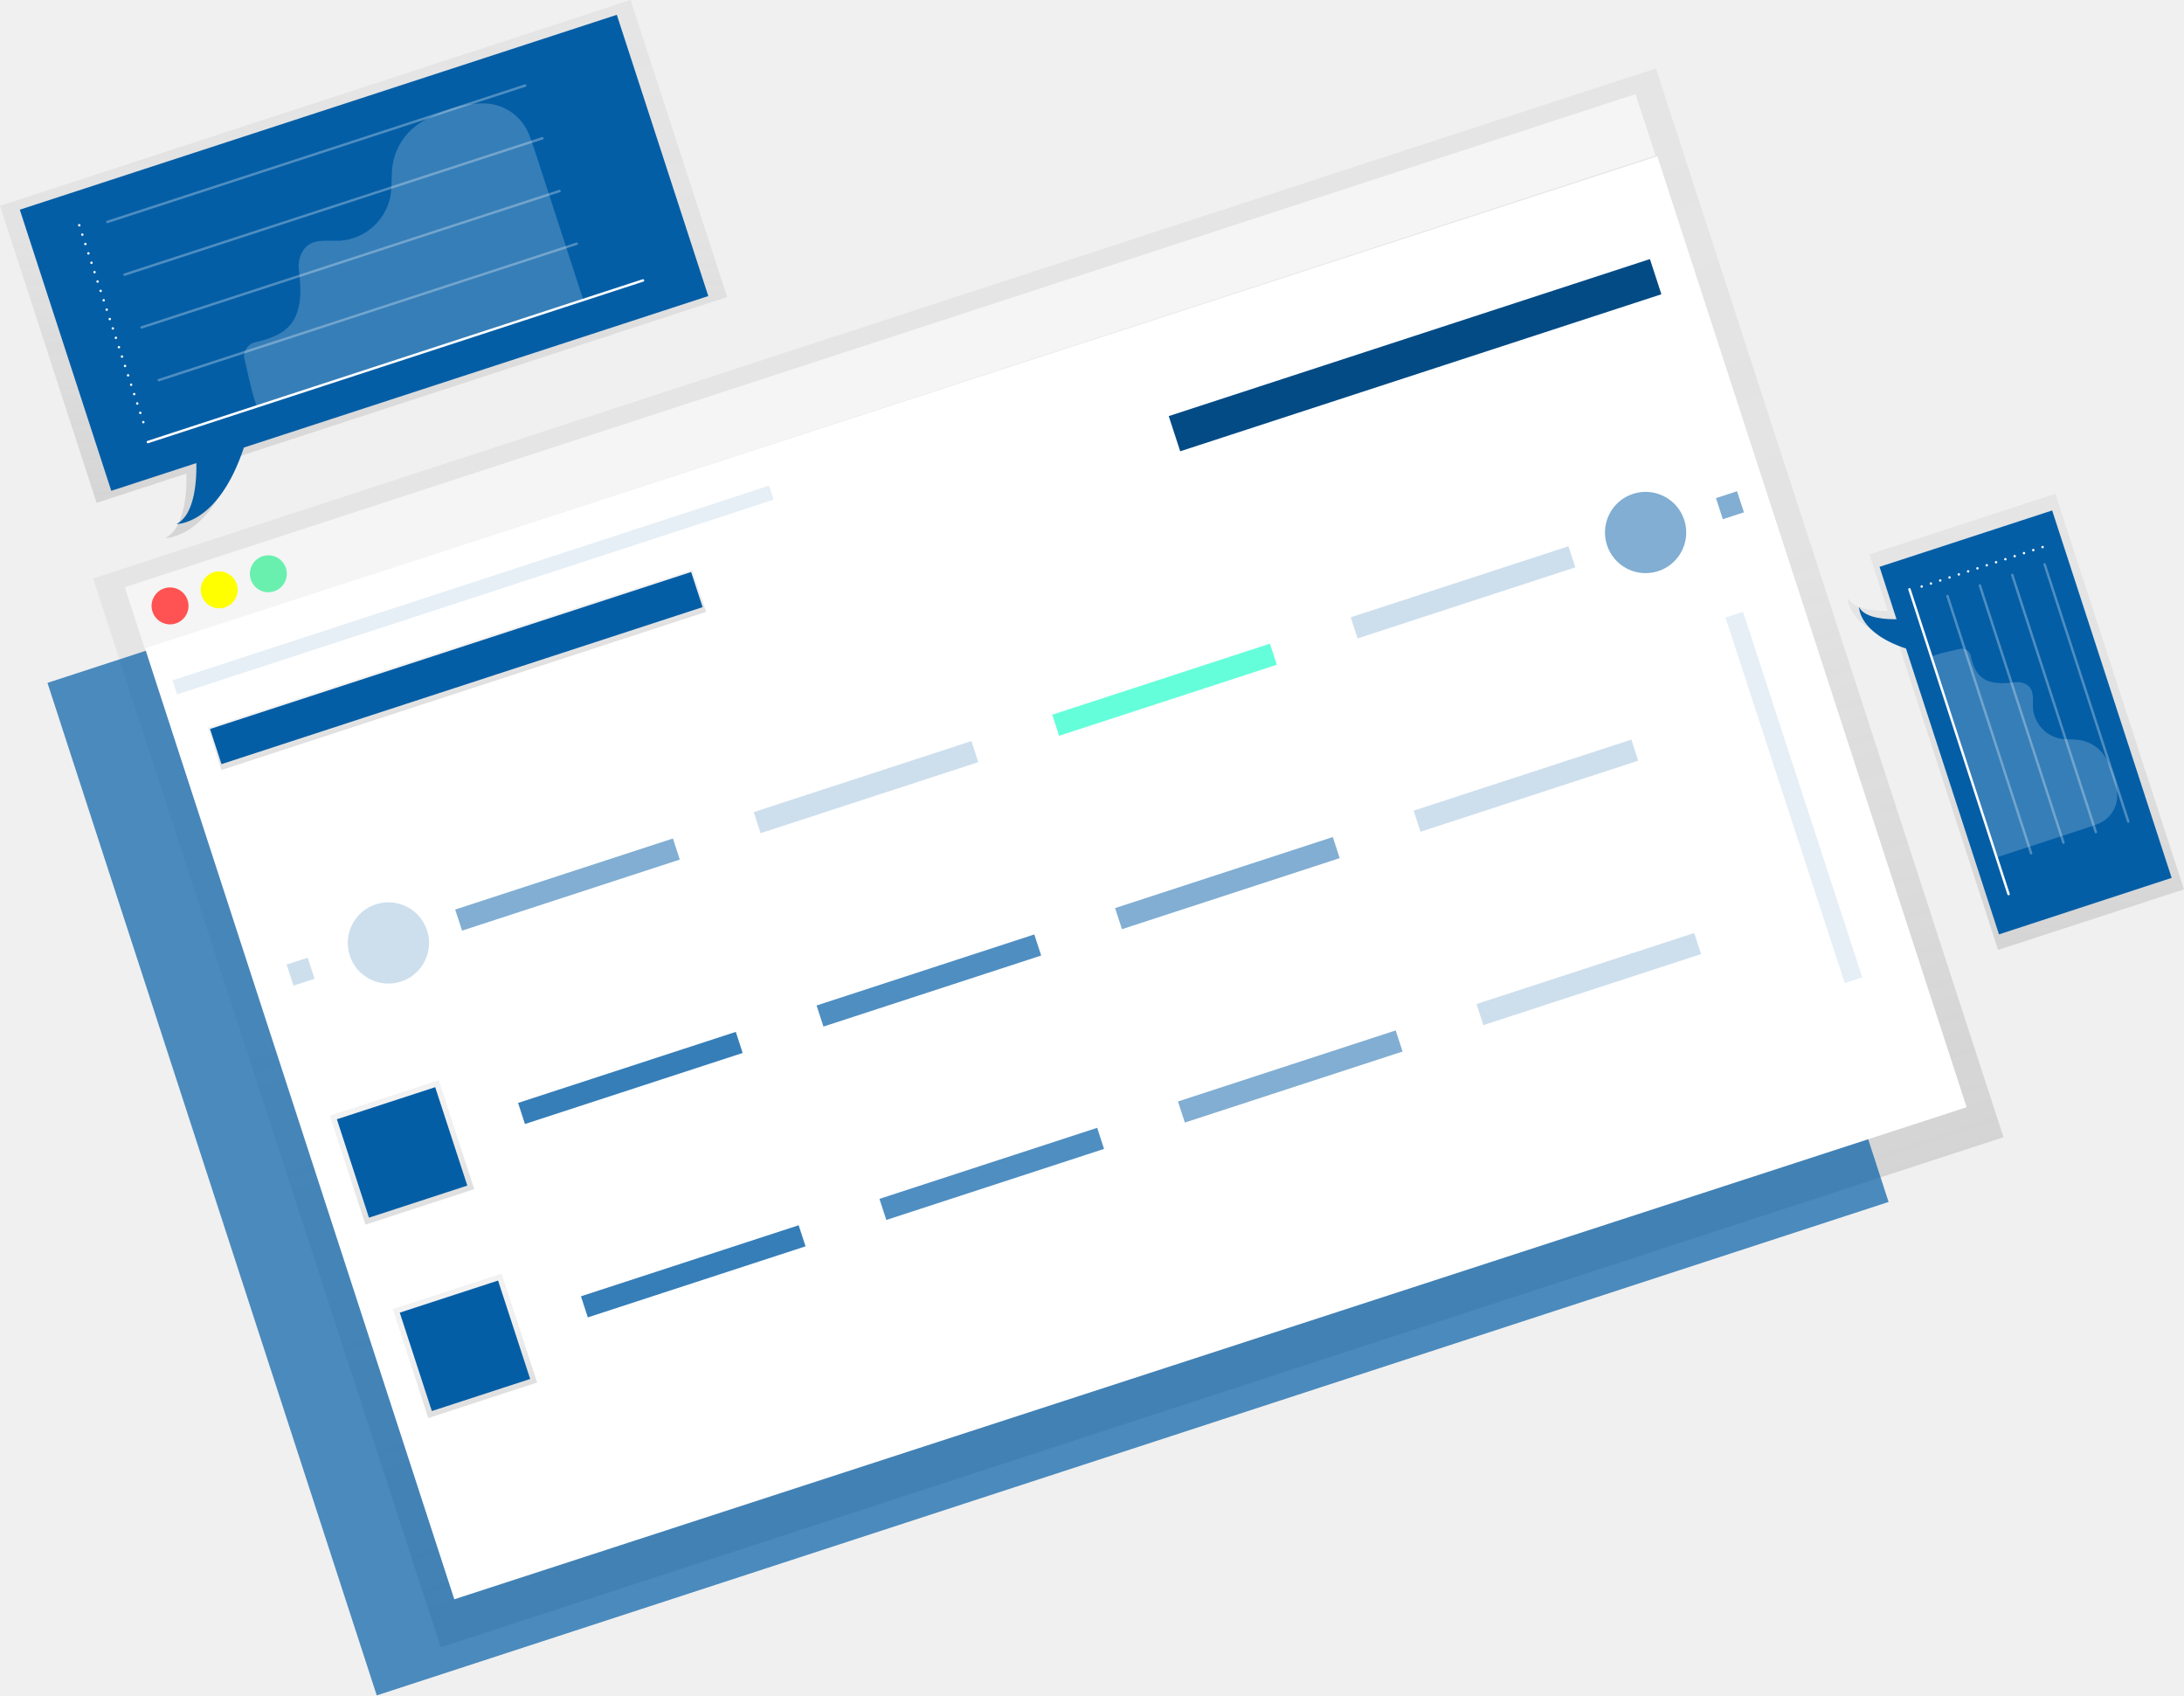
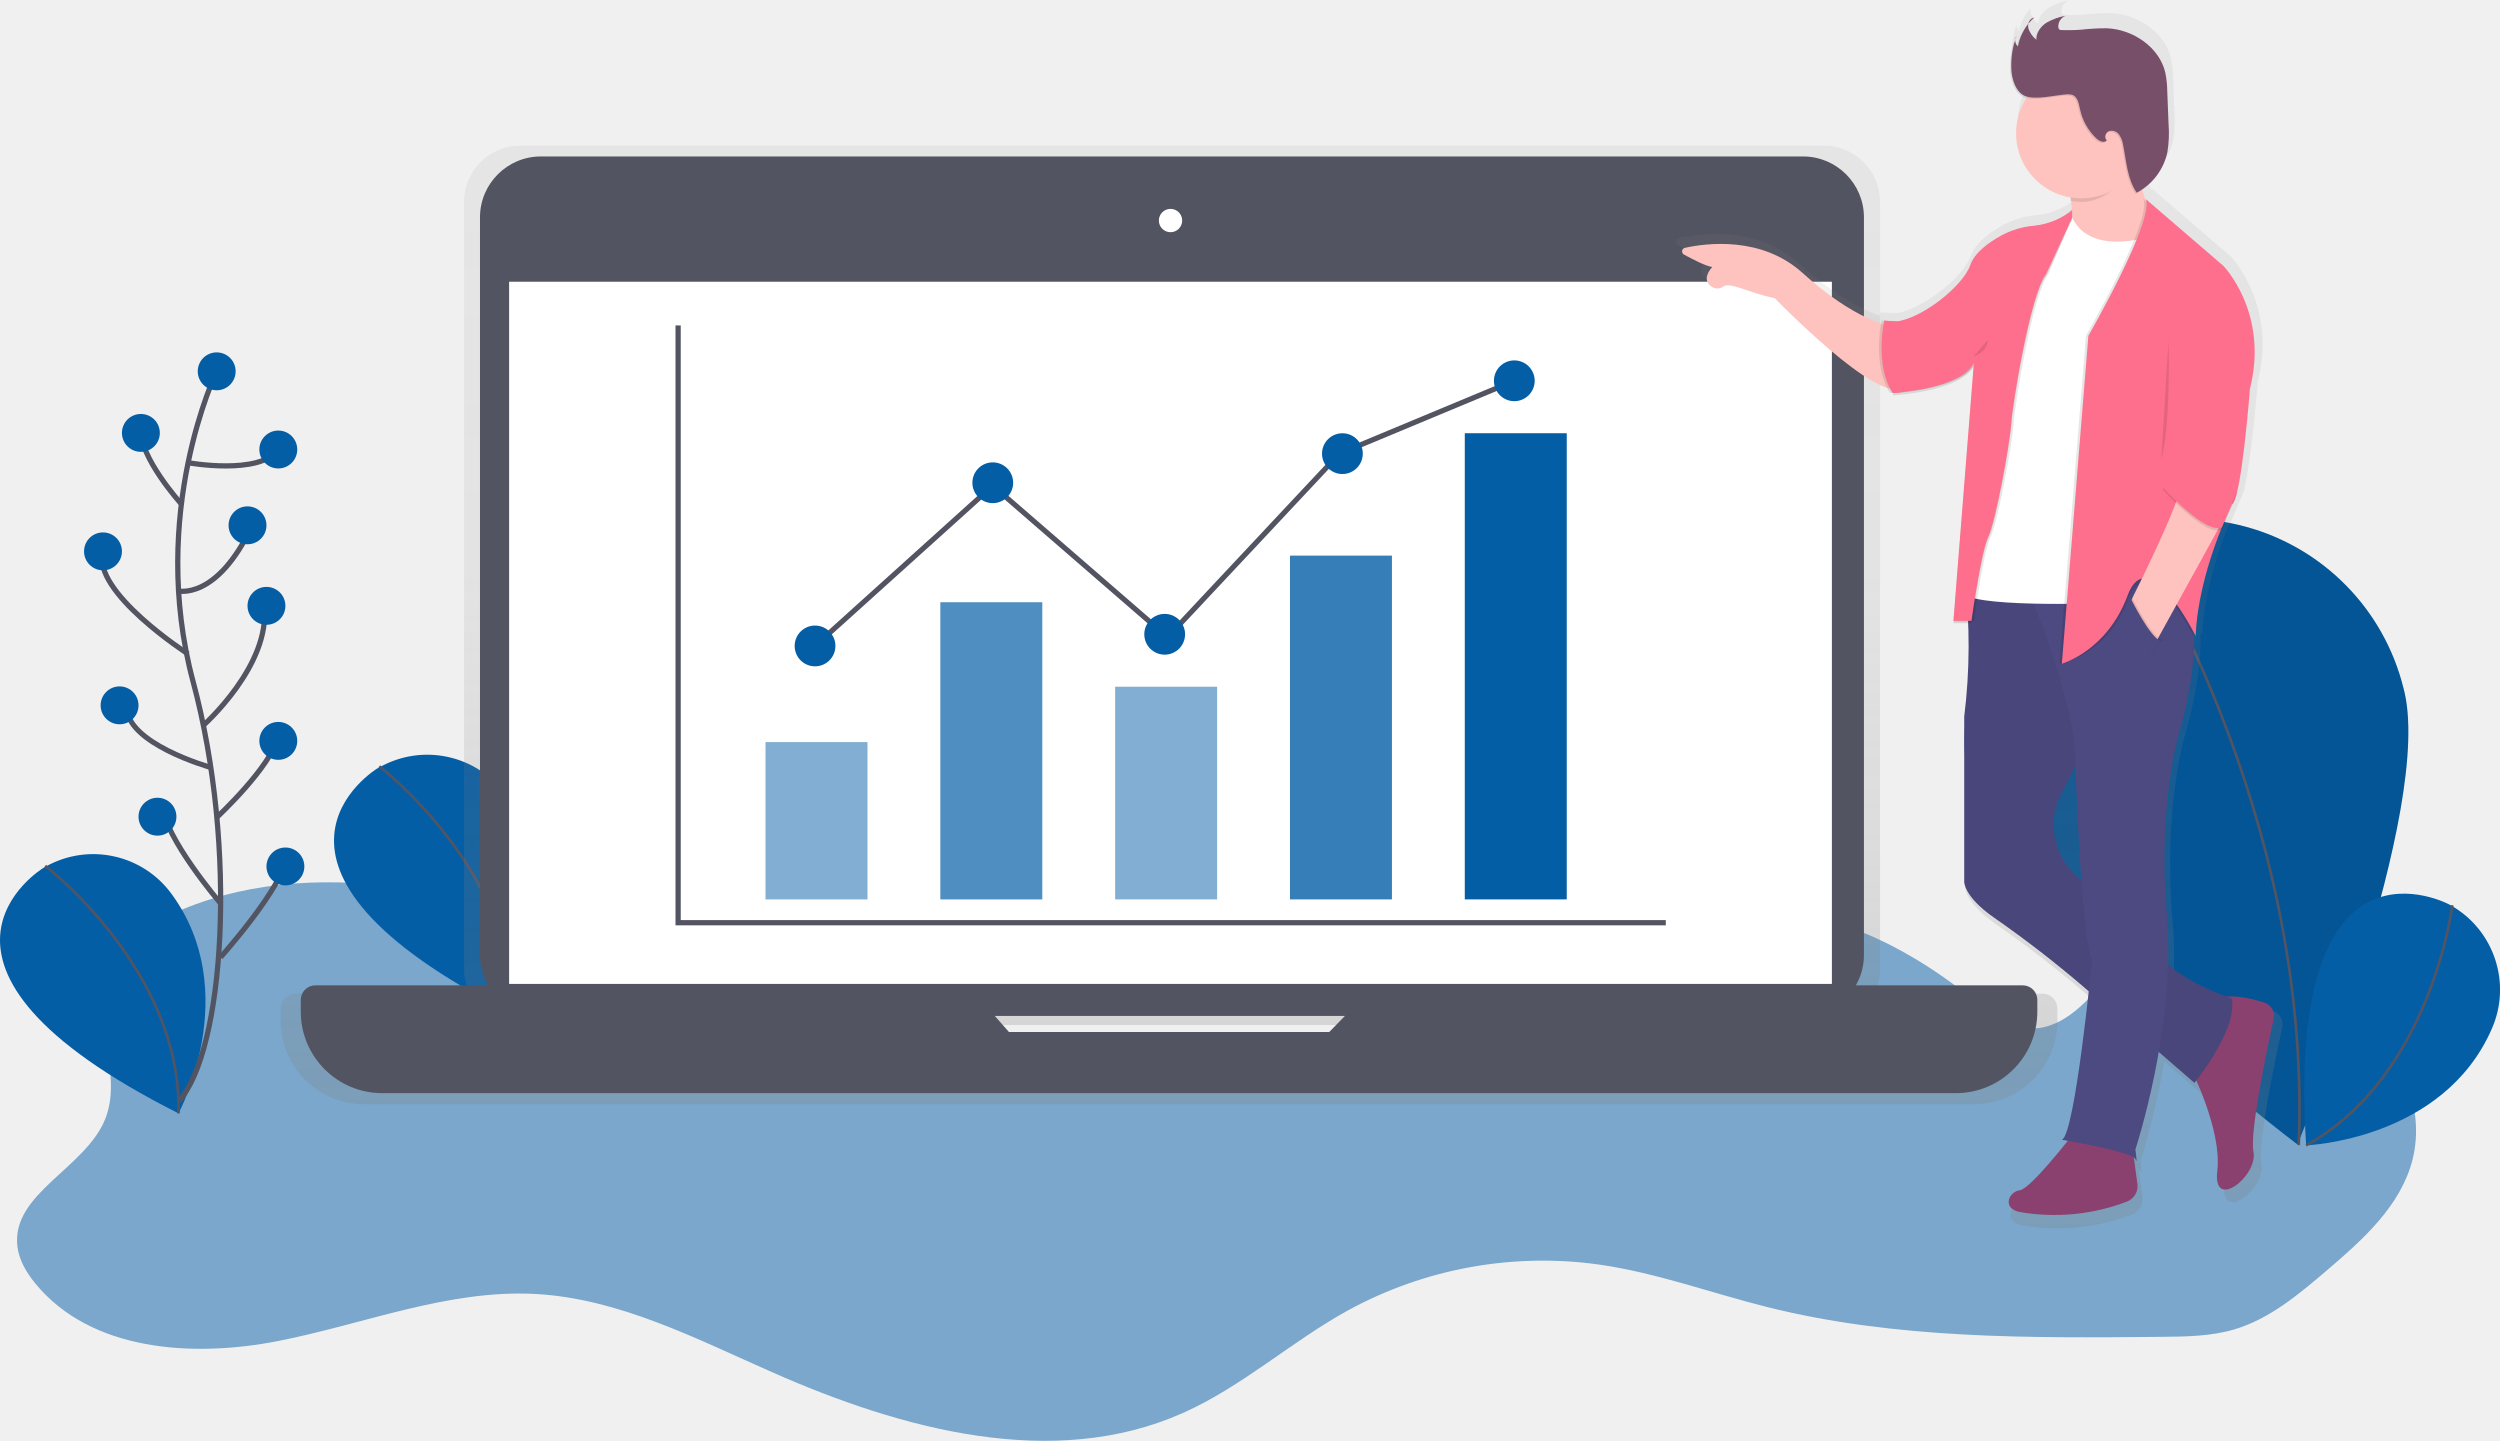
- <svg xmlns="http://www.w3.org/2000/svg" xmlns:xlink="http://www.w3.org/1999/xlink" id="fd90b8a3-4437-4e53-9ed1-6a62608c98e9" data-name="Layer 1" width="901.27" height="699.5" viewBox="0 0 901.27 699.5">
+ <svg xmlns="http://www.w3.org/2000/svg" xmlns:xlink="http://www.w3.org/1999/xlink" id="02a143c3-6017-4373-a226-06a05c845178" data-name="Layer 1" width="954" height="549.86" viewBox="0 0 954 549.86">
  <defs>
-     <linearGradient id="847eb8af-bbce-4f57-ba7f-3359ee06be62" x1="551.11" y1="673.8" x2="551.11" y2="209.77" gradientTransform="translate(-228.24 104.61) rotate(-18.05)" gradientUnits="userSpaceOnUse">
+     <linearGradient id="6beaf3f8-3e45-4d0f-940e-4f825d2ab248" x1="569.11" y1="596.37" x2="569.11" y2="230.62" gradientUnits="userSpaceOnUse">
      <stop offset="0" stop-color="gray" stop-opacity="0.25" />
      <stop offset="0.54" stop-color="gray" stop-opacity="0.12" />
      <stop offset="1" stop-color="gray" stop-opacity="0.1" />
    </linearGradient>
-     <linearGradient id="2b201dea-c73f-4bea-9091-2864ae23bad1" x1="343.1" y1="301.6" x2="343.1" y2="283.2" gradientTransform="translate(-5.04 84.03) rotate(0.03)" xlink:href="#847eb8af-bbce-4f57-ba7f-3359ee06be62" />
-     <linearGradient id="0aaf87fd-7158-43f3-b384-09839f3693d8" x1="259.93" y1="498.37" x2="259.93" y2="451.06" gradientTransform="translate(55.61 100.87) rotate(0.03)" xlink:href="#847eb8af-bbce-4f57-ba7f-3359ee06be62" />
-     <linearGradient id="3b303ee2-e0cd-4b1a-91b8-34e7f84aee2c" x1="259.89" y1="582.27" x2="259.89" y2="534.96" gradientTransform="translate(81.64 96.75) rotate(0.03)" xlink:href="#847eb8af-bbce-4f57-ba7f-3359ee06be62" />
-     <linearGradient id="b94f881d-d710-4203-9d7d-b4a45cccc17d" x1="299.41" y1="322.19" x2="299.41" y2="100.25" gradientTransform="matrix(1, 0, 0, 1, 0, 0)" xlink:href="#847eb8af-bbce-4f57-ba7f-3359ee06be62" />
-     <linearGradient id="259efb3a-7d6a-4a96-8460-9c2c2a692674" x1="981.21" y1="492.23" x2="981.21" y2="304.03" gradientTransform="matrix(1, 0, 0, 1, 0, 0)" xlink:href="#847eb8af-bbce-4f57-ba7f-3359ee06be62" />
+     <linearGradient id="618658e0-5682-4211-900b-639feb09c488" x1="878.33" y1="643.77" x2="878.33" y2="175.07" xlink:href="#6beaf3f8-3e45-4d0f-940e-4f825d2ab248" />
  </defs>
-   <polygon points="38.44 238.68 47.16 265.48 181.88 679.65 826.78 469.2 692.06 55.03 683.35 28.23 38.44 238.68" fill="url(#847eb8af-bbce-4f57-ba7f-3359ee06be62)" />
-   <polygon points="19.59 281.74 27.84 307.13 155.47 699.5 779.36 495.91 651.73 103.53 643.48 78.15 19.59 281.74" fill="#045ea6" opacity="0.7" />
-   <rect x="188.98" y="240.19" width="656.27" height="26.69" transform="matrix(0.95, -0.31, 0.31, 0.95, -202.51, 72.68)" fill="#f5f5f5" />
-   <rect x="256.92" y="256.11" width="656.27" height="412.61" transform="translate(-263.71 103.4) rotate(-18.02)" fill="#fff" />
-   <path d="M226.79,347.88a7.62,7.62,0,1,1-9.61-4.89A7.63,7.63,0,0,1,226.79,347.88Z" transform="translate(-149.37 -100.25)" fill="#ff5252" />
-   <path d="M247.07,341.26a7.62,7.62,0,1,1-9.61-4.89A7.63,7.63,0,0,1,247.07,341.26Z" transform="translate(-149.37 -100.25)" fill="#ff0" />
-   <path d="M267.36,334.63a7.62,7.62,0,1,1-9.61-4.89A7.63,7.63,0,0,1,267.36,334.63Z" transform="translate(-149.37 -100.25)" fill="#69f0ae" />
-   <rect x="232.73" y="367.44" width="210.37" height="18.3" transform="translate(-249.52 23.16) rotate(-18.07)" fill="url(#2b201dea-c73f-4bea-9091-2864ae23bad1)" />
-   <rect x="233.26" y="368.24" width="208.85" height="15.25" transform="translate(-249.31 23.05) rotate(-18.07)" fill="#045ea6" />
-   <rect x="628.9" y="239.13" width="208.85" height="15.25" transform="translate(-189.74 139.42) rotate(-18.07)" fill="#045ea6" />
-   <rect x="628.9" y="239.13" width="208.85" height="15.25" transform="translate(-189.74 139.42) rotate(-18.07)" opacity="0.2" />
-   <rect x="268.86" y="496.55" width="9.15" height="9.15" transform="translate(-291.34 9.3) rotate(-18.07)" fill="#045ea6" opacity="0.2" />
-   <rect x="858.69" y="304.08" width="9.15" height="9.15" transform="translate(-202.53 182.78) rotate(-18.07)" fill="#045ea6" opacity="0.5" />
-   <path d="M325.6,484.1a16.77,16.77,0,1,1-21.13-10.75A16.79,16.79,0,0,1,325.6,484.1Z" transform="translate(-149.37 -100.25)" fill="#045ea6" opacity="0.2" />
-   <path d="M844.42,314.8A16.77,16.77,0,1,1,823.29,304,16.79,16.79,0,0,1,844.42,314.8Z" transform="translate(-149.37 -100.25)" fill="#045ea6" opacity="0.5" />
-   <rect x="336.31" y="460.61" width="94.51" height="9.15" transform="translate(-274.75 41.69) rotate(-18.07)" fill="#045ea6" opacity="0.5" />
-   <rect x="362.26" y="540.39" width="94.51" height="9.15" transform="translate(-298.22 53.68) rotate(-18.07)" fill="#045ea6" opacity="0.8" />
-   <rect x="485.45" y="500.19" width="94.51" height="9.15" transform="translate(-279.68 89.91) rotate(-18.07)" fill="#045ea6" opacity="0.7" />
-   <rect x="608.63" y="460" width="94.51" height="9.15" transform="translate(-261.13 126.14) rotate(-18.07)" fill="#045ea6" opacity="0.5" />
-   <rect x="731.82" y="419.8" width="94.51" height="9.15" transform="translate(-242.58 162.37) rotate(-18.07)" fill="#045ea6" opacity="0.2" />
-   <rect x="388.21" y="620.17" width="94.51" height="9.15" transform="translate(-321.69 65.67) rotate(-18.07)" fill="#045ea6" opacity="0.8" />
-   <rect x="511.4" y="579.97" width="94.51" height="9.15" transform="translate(-303.15 101.9) rotate(-18.07)" fill="#045ea6" opacity="0.7" />
-   <rect x="634.58" y="539.78" width="94.51" height="9.15" transform="translate(-284.6 138.13) rotate(-18.07)" fill="#045ea6" opacity="0.5" />
-   <rect x="757.77" y="499.58" width="94.51" height="9.15" transform="translate(-266.05 174.36) rotate(-18.07)" fill="#045ea6" opacity="0.2" />
-   <rect x="459.5" y="420.41" width="94.51" height="9.15" transform="translate(-256.21 77.92) rotate(-18.07)" fill="#045ea6" opacity="0.2" />
-   <rect x="582.68" y="380.22" width="94.51" height="9.15" transform="translate(-237.66 114.15) rotate(-18.07)" fill="#64ffda" />
-   <rect x="705.86" y="340.02" width="94.51" height="9.15" transform="translate(-219.11 150.39) rotate(-18.07)" fill="#045ea6" opacity="0.2" />
-   <rect x="291.69" y="552.06" width="47.26" height="47.29" transform="translate(-312.41 25.97) rotate(-18.07)" fill="url(#0aaf87fd-7158-43f3-b384-09839f3693d8)" />
-   <rect x="317.64" y="631.84" width="47.26" height="47.29" transform="translate(-335.88 37.96) rotate(-18.07)" fill="url(#3b303ee2-e0cd-4b1a-91b8-34e7f84aee2c)" />
-   <rect x="293.98" y="554.35" width="42.68" height="42.71" transform="translate(-312.41 25.97) rotate(-18.07)" fill="#045ea6" />
-   <rect x="319.93" y="634.13" width="42.68" height="42.71" transform="translate(-335.88 37.96) rotate(-18.07)" fill="#045ea6" />
-   <path d="M409.59,100.25,149.37,185.17l39.87,122.57,37.07-12.1c.14,5.4-.11,22.34-8.67,26.55,0,0,18.15.59,29.4-33.32l202.41-66.05Z" transform="translate(-149.37 -100.25)" fill="url(#b94f881d-d710-4203-9d7d-b4a45cccc17d)" />
-   <path d="M403.91,106.36l-246.37,80.4,37.75,116,35.1-11.45c.14,5.12-.11,21.15-8.21,25.14,0,0,17.18.55,27.84-31.55L441.66,222.4Z" transform="translate(-149.37 -100.25)" fill="#045ea6" />
-   <line x1="32.71" y1="92.94" x2="32.71" y2="92.94" fill="none" stroke="#fff" stroke-linecap="round" stroke-linejoin="round" />
-   <line x1="33.97" y1="96.8" x2="58.51" y2="172.23" fill="none" stroke="#fff" stroke-linecap="round" stroke-linejoin="round" stroke-dasharray="0 4.07" />
-   <line x1="59.14" y1="174.17" x2="59.14" y2="174.17" fill="none" stroke="#fff" stroke-linecap="round" stroke-linejoin="round" />
-   <line x1="61.01" y1="182.38" x2="265.35" y2="115.7" fill="none" stroke="#fff" stroke-linecap="round" stroke-linejoin="round" />
-   <line x1="65.52" y1="156.84" x2="237.98" y2="100.56" fill="none" stroke="#fff" stroke-linecap="round" stroke-linejoin="round" opacity="0.3" />
-   <line x1="58.45" y1="135.08" x2="230.9" y2="78.81" fill="none" stroke="#fff" stroke-linecap="round" stroke-linejoin="round" opacity="0.3" />
-   <line x1="51.37" y1="113.32" x2="223.82" y2="57.05" fill="none" stroke="#fff" stroke-linecap="round" stroke-linejoin="round" opacity="0.3" />
-   <line x1="44.29" y1="91.57" x2="216.75" y2="35.29" fill="none" stroke="#fff" stroke-linecap="round" stroke-linejoin="round" opacity="0.3" />
-   <path d="M250.16,247.91a3.58,3.58,0,0,1-.07-1,6.15,6.15,0,0,1,5.18-5.6l.74-.15c4.84-1.21,9.81-3,13.07-6.77,5.12-6,4.53-15.11,3.65-22.49a12.85,12.85,0,0,1,.93-6.85c3.17-7,10.15-5.18,16.1-5.48a22.88,22.88,0,0,0,20.73-18.3c.74-4.2.27-8.53.87-12.75a25.23,25.23,0,0,1,8.11-15.09c4.5-4,10.33-6.28,15.93-8.23a39.6,39.6,0,0,1,13.91-2.29h.25a20.34,20.34,0,0,1,18.23,13.12c1.24,3.21,2.3,6.49,3.41,9.89,6.13,18.86,11.8,36.26,18.88,58.1-8.7,2.76-29.1,9.41-31.89,10.32l-30.43,9.93c-20.29,6.62-39.69,13.58-62.32,20.34-4.67,1.39,0,0-10.14,3.31C253.5,262.44,253.41,262.18,250.16,247.91Z" transform="translate(-149.37 -100.25)" fill="#fff" opacity="0.2" />
-   <rect x="215.32" y="340.78" width="259.15" height="6.1" transform="matrix(0.95, -0.31, 0.31, 0.95, -239.01, 23.71)" fill="#045ea6" opacity="0.1" />
-   <path d="M1050.63,467.2,997.56,304l-76.72,25,7.56,23.25c-3.38.09-14-.07-16.62-5.43,0,0-.37,11.38,20.85,18.43l41.29,126.92Z" transform="translate(-149.37 -100.25)" fill="url(#259efb3a-7d6a-4a96-8460-9c2c2a692674)" />
-   <path d="M1045.54,462.45,996.23,310.86,925,334.12l7,21.6c-3.14.08-13-.06-15.44-5,0,0-.34,10.57,19.37,17.12l38.36,117.92Z" transform="translate(-149.37 -100.25)" fill="#045ea6" />
-   <line x1="842.91" y1="225.71" x2="842.91" y2="225.71" fill="none" stroke="#fff" stroke-linecap="round" stroke-linejoin="round" />
-   <line x1="839.07" y1="226.96" x2="794.94" y2="241.37" fill="none" stroke="#fff" stroke-linecap="round" stroke-linejoin="round" stroke-dasharray="0 4.04" />
-   <line x1="793.02" y1="241.99" x2="793.02" y2="241.99" fill="none" stroke="#fff" stroke-linecap="round" stroke-linejoin="round" />
-   <line x1="787.97" y1="243.14" x2="828.87" y2="368.88" fill="none" stroke="#fff" stroke-linecap="round" stroke-linejoin="round" />
-   <line x1="803.66" y1="245.92" x2="838.18" y2="352.03" fill="none" stroke="#fff" stroke-linecap="round" stroke-linejoin="round" opacity="0.3" />
-   <line x1="817.02" y1="241.56" x2="851.54" y2="347.67" fill="none" stroke="#fff" stroke-linecap="round" stroke-linejoin="round" opacity="0.3" />
-   <line x1="830.39" y1="237.2" x2="864.9" y2="343.31" fill="none" stroke="#fff" stroke-linecap="round" stroke-linejoin="round" opacity="0.3" />
-   <line x1="843.75" y1="232.84" x2="878.27" y2="338.95" fill="none" stroke="#fff" stroke-linecap="round" stroke-linejoin="round" opacity="0.3" />
-   <path d="M958.65,367.88a2.19,2.19,0,0,1,.59,0,3.78,3.78,0,0,1,3.44,3.19c0,.19.06.34.09.45.74,3,1.83,6,4.15,8,3.66,3.15,9.28,2.79,13.81,2.24a7.87,7.87,0,0,1,4.21.57c4.28,2,3.18,6.25,3.36,9.9A14.05,14.05,0,0,0,999.53,405c2.58.46,5.24.16,7.83.54a15.47,15.47,0,0,1,9.27,5c2.46,2.77,3.86,6.35,5.05,9.8a24.4,24.4,0,0,1,1.4,8.56V429a12.53,12.53,0,0,1-8.06,11.22c-2,.76-4,1.42-6.08,2.1L973.26,454c-1.69-5.36-5.77-17.91-6.33-19.62-2.13-6.54-4-12.18-6.09-18.73-4.06-12.48-8.33-24.42-12.47-38.34-.85-2.87,0,0-2-6.24C949.73,369.93,949.89,369.88,958.65,367.88Z" transform="translate(-149.37 -100.25)" fill="#fff" opacity="0.2" />
-   <rect x="885.84" y="349.89" width="7.62" height="158.64" transform="translate(-238.62 196.92) rotate(-18.07)" fill="#045ea6" opacity="0.1" />
+   <path d="M359.74,535.18c-57.68-19.93-123.63-36.8-177.52-8.16-6.83,3.63-13.56,8.2-17.24,15-9.72,17.89,5.73,41.09-1.8,60s-35.87,28.43-33.55,48.63c.61,5.28,3.47,10.06,6.84,14.18,21.11,25.79,59.81,28.4,92.52,22s64.7-19.67,98-18c32,1.65,61.44,17,90.76,29.92,49.43,21.84,107.16,37.51,156.55,15.56,22.63-10.06,41.34-27.19,63-39.15A155.06,155.06,0,0,1,733,657.6c22,3.1,43,10.9,64.53,16.28,48.9,12.21,99.94,11.81,150.33,11.33,9.38-.09,18.91-.2,27.9-2.88,13.31-4,24.29-13.21,34.86-22.22,13.89-11.83,28.52-24.83,33-42.52,5.29-21-5.66-43.32-21.9-57.59s-37-22.07-57.26-29.59c-5-1.84-10.34-3.71-15.46-2.32-3.36.92-6.19,3.16-8.7,5.57-14.38,13.84-26.53,37.25-46.14,33.49-7-1.34-12.73-6.21-18.27-10.71-29.58-24-69.37-42.53-105.07-29.27-26.11,9.7-44.54,34.61-71,43.4-18.82,6.26-39.27,3.55-59.07,4.77-28.8,1.76-56.83,11.94-85.67,11.32-73.54-1.58-134.81-71.9-208.05-65.2-5.74.52-12,1.84-15.52,6.38" transform="translate(-123 -175.07)" fill="#045ea6" opacity="0.5" />
+   <path d="M267,468.29S205.89,505.18,318.58,562c0,0,24.83-46.1-2.62-83.69a37,37,0,0,0-48-10.52Z" transform="translate(-123 -175.07)" fill="#045ea6" />
+   <path d="M267.73,467.52s52.32,40,50.86,94.45" transform="translate(-123 -175.07)" fill="none" stroke="#535461" stroke-miterlimit="10" />
+   <path d="M1040.15,437.56c12.38,45.27-40.43,174.24-40.43,174.24S888.6,527.67,876.21,482.4a85,85,0,1,1,163.93-44.85Z" transform="translate(-123 -175.07)" fill="#045ea6" />
+   <path d="M1040.15,437.56c12.38,45.27-40.43,174.24-40.43,174.24S888.6,527.67,876.21,482.4a85,85,0,1,1,163.93-44.85Z" transform="translate(-123 -175.07)" opacity="0.1" />
+   <path d="M936.21,378.27s69.17,104.42,64,233.78" transform="translate(-123 -175.07)" fill="none" stroke="#535461" stroke-miterlimit="10" />
+   <path d="M1057.8,520.3s-62.72-34.12-54.78,91.83c0,0,52.32-1.87,70.89-44.55a37,37,0,0,0-15.19-46.75Z" transform="translate(-123 -175.07)" fill="#045ea6" />
+   <path d="M1058.83,520.52s-8.1,65.38-55.81,91.61" transform="translate(-123 -175.07)" fill="none" stroke="#535461" stroke-miterlimit="10" />
+   <path d="M139.56,506.26s-61.14,36.88,51.56,93.67c0,0,24.83-46.1-2.62-83.69a37,37,0,0,0-48-10.52Z" transform="translate(-123 -175.07)" fill="#045ea6" />
+   <path d="M140.26,505.49s52.32,40,50.86,94.45" transform="translate(-123 -175.07)" fill="none" stroke="#535461" stroke-miterlimit="10" />
+   <path d="M902.43,554.27H838.18a21.42,21.42,0,0,0,2.24-9.57V252.14a21.51,21.51,0,0,0-21.51-21.51H321.58a21.51,21.51,0,0,0-21.51,21.51V544.71a21.42,21.42,0,0,0,2.24,9.57H235.79A5.69,5.69,0,0,0,230.1,560v4.59a31.82,31.82,0,0,0,31.82,31.82H876.3a31.82,31.82,0,0,0,31.82-31.82V560A5.69,5.69,0,0,0,902.43,554.27Zm-395.89,18.2L501,566.22H637.78l-6.1,6.26Z" transform="translate(-123 -175.07)" fill="url(#6beaf3f8-3e45-4d0f-940e-4f825d2ab248)" />
+   <rect x="183.16" y="59.7" width="528.12" height="327.99" rx="23.26" ry="23.26" fill="#535461" />
+   <rect x="194.28" y="107.51" width="504.77" height="267.95" fill="#fff" />
+   <circle cx="446.67" cy="84.16" r="4.45" fill="#fff" />
+   <path d="M647.6,551.08l-17.34,17.79H508l-15.67-17.79H243.34a5.56,5.56,0,0,0-5.56,5.56v4.48a31.1,31.1,0,0,0,31.1,31.1H869.34a31.1,31.1,0,0,0,31.1-31.1v-4.48a5.56,5.56,0,0,0-5.56-5.56Z" transform="translate(-123 -175.07)" fill="#535461" />
+   <polyline points="258.77 124.19 258.77 352.11 635.67 352.11" fill="none" stroke="#535461" stroke-miterlimit="10" stroke-width="2" />
+   <rect x="292.12" y="283.18" width="38.91" height="60.04" fill="#045ea6" opacity="0.5" />
+   <rect x="358.83" y="229.81" width="38.91" height="113.41" fill="#045ea6" opacity="0.7" />
+   <rect x="425.54" y="262.05" width="38.91" height="81.16" fill="#045ea6" opacity="0.5" />
+   <rect x="492.25" y="212.02" width="38.91" height="131.2" fill="#045ea6" opacity="0.8" />
+   <rect x="558.96" y="165.32" width="38.91" height="177.89" fill="#045ea6" />
+   <polyline points="311.02 246.49 378.84 185.34 445.55 243.15 511.15 173.11 577.86 145.31" fill="none" stroke="#535461" stroke-miterlimit="10" stroke-width="2" />
+   <circle cx="311.02" cy="246.49" r="7.78" fill="#045ea6" />
+   <circle cx="444.44" cy="242.04" r="7.78" fill="#045ea6" />
+   <circle cx="512.26" cy="173.11" r="7.78" fill="#045ea6" />
+   <circle cx="378.84" cy="184.22" r="7.78" fill="#045ea6" />
+   <circle cx="577.86" cy="145.31" r="7.78" fill="#045ea6" />
+   <path d="M990.31,560.82c-4.1-1.35-10.18-2.91-15-2.36-4.59-1.67-15.38-6-22.75-12.52a164.07,164.07,0,0,0-.49-19.22c-3.77-42.87,4.71-71.13,4.71-71.13s6.66-21.56,5.93-39.45c.43.81.67,1.29.67,1.29.58-15.43,5.84-31.4,9.78-41.35a3.32,3.32,0,0,0,.44-.16L978,365.48a9.06,9.06,0,0,0,.83-1.93l.71-1.65-.21-.09c.07-.27.14-.56.21-.85h0c2.81-11.89,5-40.09,5-40.09,7.54-29.68-10.36-48-10.36-48l-30.38-26.14a3.85,3.85,0,0,1,.3,1.07l-.25-.22c-.43-1.23-.9-2.7-1.36-4.38a23.1,23.1,0,0,0,3-2.57,23.33,23.33,0,0,0,6.81-12.15,46.07,46.07,0,0,0,.45-11l-.5-12.61a40,40,0,0,0-.75-7.35c-2.29-10-12.54-17-22.83-17.46a83.45,83.45,0,0,0-9.8.52,65.93,65.93,0,0,1-8,.17,1.44,1.44,0,0,1-.86-.23,1.26,1.26,0,0,1-.37-.87,4.34,4.34,0,0,1,1.06-3.25,4,4,0,0,1,1.38-.79l-.73.17a4,4,0,0,1,1.2-.65,23.29,23.29,0,0,0-7.58,2.75,9.79,9.79,0,0,0-1.77,1.49,7.73,7.73,0,0,0-2.56,4.76,8.86,8.86,0,0,1-2.7-4,4,4,0,0,1,0-1.94q-.27.33-.52.68c0-.07,0-.14,0-.21a20.22,20.22,0,0,0-4,8.14,3.17,3.17,0,0,1-.72-2.34c-.15.47-.29.94-.42,1.41a3.26,3.26,0,0,1,0-.94,32.21,32.21,0,0,0-1.57,11.18c0,3.78,1.68,9.67,5.73,11,.21.07.42.12.64.17a25.43,25.43,0,0,0,17.15,38.84q.1.69.19,1.45l.16,0c.11,1,.2,2.1.26,3.22a21.67,21.67,0,0,1-3.34,2.68,27.54,27.54,0,0,1-11.12,3.68,33.1,33.1,0,0,0-13.37,4c-4.85,2.71-10.2,6.66-11.88,11.46-2.8,8-18.22,20.45-28.56,22l-3.68-.21-.27-.08v.07l-.9-.05-.05,0h-.24v.05l-.93-.05s-.09.43-.22,1.19c-5.2-1.79-16.25-6.75-30.63-19.8-16-14.53-37.65-11.67-46-9.84a1.43,1.43,0,0,0-.38,2.65c3.37,1.85,8.59,4.54,11,4.84,0,0-5,5.23.32,8a3.86,3.86,0,0,0,4-.39c2.58-1.89,9.75,2.39,20.14,4.62,0,0,29.32,30.34,43.88,35a20.93,20.93,0,0,0,1.11,1.93l.9-.07,0,.07H845l.11,1s22.64-1.19,30-9.41a11.79,11.79,0,0,0,1.43-1.53l-7.87,99h.07l-.07.94h5.79A218.25,218.25,0,0,1,872.89,449v64.54s-.3,5.68,11.5,14a441.06,441.06,0,0,1,35.72,27.69l1.43,1.24c-2.17,19.75-6.71,56.56-10.5,57.93l2.34.41c-4,5.07-15.36,19-18.82,19.37-4.24.47-7.07,7.07,0,8.48a79.21,79.21,0,0,0,42-4.14,6.41,6.41,0,0,0,4-6.82l-1.37-10.4a1.46,1.46,0,0,1,.6.63c.94,2.83,0-3.77,0-3.77a294.73,294.73,0,0,0,9.11-38l14,12.1s.28-.35.77-1c3.43,7.78,9.55,23.7,8.18,35.36-1.88,16,16,1.88,14.13-7.54-1.52-7.62,5.28-39.92,7.93-52A5.37,5.37,0,0,0,990.31,560.82Z" transform="translate(-123 -175.07)" fill="url(#618658e0-5682-4211-900b-639feb09c488)" />
+   <path d="M844,299.49s-13.34-2.3-33.12-20.24c-15.65-14.19-36.76-11.4-44.9-9.61a1.39,1.39,0,0,0-.37,2.58c3.29,1.8,8.39,4.43,10.78,4.73,0,0-4.93,5.1.31,7.83a3.77,3.77,0,0,0,3.94-.38c2.52-1.84,9.52,2.34,19.67,4.51,0,0,39.56,40.94,48.76,34Z" transform="translate(-123 -175.07)" fill="#fec3be" />
+   <path d="M912.11,243.83s3.68,15.64,0,26.68l16.56,2.3,14.72-7.36v-9.66s-6.9-14.72-5.06-31.74Z" transform="translate(-123 -175.07)" fill="#fec3be" />
+   <path d="M959,582.83s12,23.46,10.12,39.1,15.64,1.84,13.8-7.36c-1.49-7.44,5.15-39,7.74-50.74a5.24,5.24,0,0,0-3.48-6.11c-5.53-1.82-14.79-4.05-19.44-.64C960.87,562.13,959,582.83,959,582.83Z" transform="translate(-123 -175.07)" fill="#8b416f" />
+   <path d="M913.49,608.59s-15.64,20.24-19.78,20.7-6.9,6.9,0,8.28a77.34,77.34,0,0,0,41-4,6.26,6.26,0,0,0,3.93-6.66L936,607.21Z" transform="translate(-123 -175.07)" fill="#8b416f" />
+   <path d="M887.73,393.78l-15,2a219.53,219.53,0,0,1-.18,52.73v63s-.29,5.55,11.23,13.62a430.67,430.67,0,0,1,34.88,27l41.74,36.16s16.56-20.24,14.26-32.2c0,0-27.6-8.74-31.28-23-2.11-8.16-12.81-15-21.57-19.3a26.82,26.82,0,0,1-14.35-30.44,23.47,23.47,0,0,1,2.35-5.91c7.36-12.88,17.94-41.86,17.94-41.86L907.51,397Z" transform="translate(-123 -175.07)" fill="#4d4981" />
+   <path d="M887.73,393.78l-15,2a219.53,219.53,0,0,1-.18,52.73v63s-.29,5.55,11.23,13.62a430.67,430.67,0,0,1,34.88,27l41.74,36.16s16.56-20.24,14.26-32.2c0,0-27.6-8.74-31.28-23-2.11-8.16-12.81-15-21.57-19.3a26.82,26.82,0,0,1-14.35-30.44,23.47,23.47,0,0,1,2.35-5.91c7.36-12.88,17.94-41.86,17.94-41.86L907.51,397Z" transform="translate(-123 -175.07)" opacity="0.05" />
+   <path d="M909.81,610s27.14,4.6,28.06,7.36,0-3.68,0-3.68,15.64-47.38,12-89.23,4.6-69.46,4.6-69.46,9.66-31.28,4.14-49.22-63.48-10.12-63.48-10.12,20.24,47.38,19.78,69.92c0,0,2.3,68.08,6.44,75.9C921.31,541.43,914.87,608.13,909.81,610Z" transform="translate(-123 -175.07)" fill="#4d4981" />
+   <path d="M913,255.79s2.76,17,30.36,9.66L925,405.28s-53.36,1.84-52.9-4.6l11-84.63Z" transform="translate(-123 -175.07)" fill="#fff" />
+   <path d="M913.72,254.87a22.42,22.42,0,0,1-13.29,6.31,32.33,32.33,0,0,0-13.06,3.88c-4.73,2.65-10,6.5-11.6,11.19-3.22,9.2-23.46,24.38-32.66,21.16l3.22,27.6s26.22-1.38,30.82-11.5L869.34,412h6.9s3.68-26.68,6.44-32.2,8.28-35.88,8.74-43.24,7.36-49.68,13.34-57l9-21.85Z" transform="translate(-123 -175.07)" opacity="0.1" />
+   <path d="M913.72,256.25a28.47,28.47,0,0,1-14.21,5.85A32.33,32.33,0,0,0,886.46,266c-4.73,2.65-10,6.5-11.6,11.19-3.22,9.2-23.46,24.38-32.66,21.16l3.22,27.6s26.22-1.38,30.82-11.5l-7.82,98.43h6.9s3.68-26.68,6.44-32.2,8.28-35.88,8.74-43.24,7.36-49.68,13.34-57L913.72,259Z" transform="translate(-123 -175.07)" opacity="0.1" />
+   <path d="M913.72,255.33a28.47,28.47,0,0,1-14.21,5.85,32.33,32.33,0,0,0-13.06,3.88c-4.73,2.65-10,6.5-11.6,11.19-3.22,9.2-23.46,24.38-32.66,21.16l3.22,27.6s26.22-1.38,30.82-11.5L868.42,412h6.9s3.68-26.68,6.44-32.2,8.28-35.88,8.74-43.24,7.36-49.68,13.34-57l9.89-21.39Z" transform="translate(-123 -175.07)" fill="#fd6f8d" />
+   <path d="M937.18,237.62c-.6-4.36.6-7.08,1.15-12.19l-26.22,19.78s.63,2.67,1.11,6.58a25,25,0,0,0,4,.32C926.32,252.11,932.87,245,937.18,237.62Z" transform="translate(-123 -175.07)" opacity="0.1" />
+   <circle cx="794.17" cy="50.83" r="24.84" fill="#fec3be" />
+   <path d="M890.06,201.55a31.44,31.44,0,0,1,2-12.29,3.07,3.07,0,0,0,.52,4,19.68,19.68,0,0,1,6.24-11.06c-1.77.29-2.68,2.48-2.24,4.22a9.6,9.6,0,0,0,3.07,4.32c-.15-2.63,1.59-5.09,3.79-6.53a22.74,22.74,0,0,1,7.4-2.68,4.29,4.29,0,0,0-2.84,4.4,1.23,1.23,0,0,0,.37.85,1.41,1.41,0,0,0,.84.22,64.38,64.38,0,0,0,7.77-.17,81.49,81.49,0,0,1,9.57-.51c10,.42,20.05,7.25,22.29,17a39.09,39.09,0,0,1,.73,7.18l.49,12.31a45,45,0,0,1-.44,10.76,22.8,22.8,0,0,1-11.71,15.48c-3.61-5.23-3.93-11.95-5.18-18.18a9.2,9.2,0,0,0-1.56-4,3.51,3.51,0,0,0-3.85-1.3c-1.35.54-1.93,2.6-.81,3.52-1,1.18-2.87.3-4-.75a21.48,21.48,0,0,1-6.23-11.13c-.45-2.14-.9-4.78-3-5.51a5.58,5.58,0,0,0-2.22-.15c-4.38.3-11.23,2.11-15.47.72C891.7,211,890.06,205.24,890.06,201.55Z" transform="translate(-123 -175.07)" opacity="0.1" />
+   <path d="M890.52,201.09a31.44,31.44,0,0,1,2-12.29,3.07,3.07,0,0,0,.52,4,19.68,19.68,0,0,1,6.24-11.06c-1.77.29-2.68,2.48-2.24,4.22a9.6,9.6,0,0,0,3.07,4.32c-.15-2.63,1.59-5.09,3.79-6.53a22.74,22.74,0,0,1,7.4-2.68,4.29,4.29,0,0,0-2.84,4.4,1.23,1.23,0,0,0,.37.85,1.41,1.41,0,0,0,.84.22,64.38,64.38,0,0,0,7.77-.17,81.49,81.49,0,0,1,9.57-.51c10,.42,20.05,7.25,22.29,17a39.09,39.09,0,0,1,.73,7.18l.49,12.31a45,45,0,0,1-.44,10.76,22.8,22.8,0,0,1-11.71,15.48c-3.61-5.23-3.93-11.95-5.18-18.18a9.2,9.2,0,0,0-1.56-4,3.51,3.51,0,0,0-3.85-1.3c-1.35.54-1.93,2.6-.81,3.52-1,1.18-2.87.3-4-.75a21.48,21.48,0,0,1-6.23-11.13c-.45-2.14-.9-4.78-3-5.51a5.58,5.58,0,0,0-2.22-.15c-4.38.3-11.23,2.11-15.47.72C892.16,210.53,890.52,204.78,890.52,201.09Z" transform="translate(-123 -175.07)" fill="#784f69" />
+   <path d="M841,297.42s-3.68,17,3.22,27.6l3.91-.32-2.13-27Z" transform="translate(-123 -175.07)" opacity="0.1" />
+   <path d="M842,297.42s-3.68,17,3.22,27.6l3.91-.32-2.13-27Z" transform="translate(-123 -175.07)" fill="#fd6f8d" />
+   <path d="M940.86,251l29.67,25.53s17.48,17.94,10.12,46.92c0,0-3.22,42.32-6.9,44.16,0,0-12.88,25.76-13.8,50.14,0,0-17.25-34.73-25.07-13.57s-26,24.15-26,24.15L919,303.17S944.54,258.78,940.86,251Z" transform="translate(-123 -175.07)" opacity="0.1" />
+   <path d="M941.78,251l29.67,25.53s17.48,17.94,10.12,46.92c0,0-3.22,42.32-6.9,44.16,0,0-12.88,25.76-13.8,50.14,0,0-18.17-36.57-26-15.41s-25.07,26-25.07,26l10.12-125.11S945.46,258.78,941.78,251Z" transform="translate(-123 -175.07)" fill="#fd6f8d" />
+   <path d="M955.35,358.83s7.36-5.06,19.32,8.74l-29.44,53.36L935.34,406S956.27,364.81,955.35,358.83Z" transform="translate(-123 -175.07)" fill="#fec3be" />
+   <path d="M948.22,361.82s16.28,18.28,22.63,15.35l5.88-13.69L954.66,354Z" transform="translate(-123 -175.07)" opacity="0.1" />
+   <path d="M948.22,360.9s16.28,18.28,22.63,15.35l5.88-13.69-22.07-9.48Z" transform="translate(-123 -175.07)" fill="#fd6f8d" />
+   <path d="M936.34,402.51s7.75,15.88,11.88,16.8l-6,6.9-8.74-16.56Z" transform="translate(-123 -175.07)" opacity="0.1" />
+   <path d="M935.88,403s7.75,15.88,11.88,16.8l-6,6.9L933,410.11Z" transform="translate(-123 -175.07)" fill="#4d4981" />
+   <path d="M950.52,304.78s.92,33.12-2.76,45.54" transform="translate(-123 -175.07)" opacity="0.1" />
+   <path d="M876,311.22s5.52-1.84,5.52-6.44" transform="translate(-123 -175.07)" opacity="0.1" />
+   <path d="M205.69,316.76s-26.22,54.24-9,118.43,11.75,141-5.42,160" transform="translate(-123 -175.07)" fill="none" stroke="#535461" stroke-miterlimit="10" stroke-width="2" />
+   <circle cx="82.69" cy="141.7" r="7.23" fill="#045ea6" />
+   <path d="M194.79,351.65s27.18,4.9,34.41-5" transform="translate(-123 -175.07)" fill="none" stroke="#535461" stroke-miterlimit="10" stroke-width="2" />
+   <path d="M192.21,367.4s-16.35-18.09-15.45-28.94" transform="translate(-123 -175.07)" fill="none" stroke="#535461" stroke-miterlimit="10" stroke-width="2" />
+   <path d="M190.82,400.54s14.87,3.92,28.44-25" transform="translate(-123 -175.07)" fill="none" stroke="#535461" stroke-miterlimit="10" stroke-width="2" />
+   <path d="M194.79,424.64s-37-23.81-32.49-39.17" transform="translate(-123 -175.07)" fill="none" stroke="#535461" stroke-miterlimit="10" stroke-width="2" />
+   <path d="M200.57,451.89s25.92-23,23.21-45.63" transform="translate(-123 -175.07)" fill="none" stroke="#535461" stroke-miterlimit="10" stroke-width="2" />
+   <path d="M203.39,467.91s-33-9.22-32-23.68" transform="translate(-123 -175.07)" fill="none" stroke="#535461" stroke-miterlimit="10" stroke-width="2" />
+   <path d="M205.69,487s20.79-19.26,23.5-31" transform="translate(-123 -175.07)" fill="none" stroke="#535461" stroke-miterlimit="10" stroke-width="2" />
+   <path d="M207.14,519.75s-21.33-24.9-22.24-37.55" transform="translate(-123 -175.07)" fill="none" stroke="#535461" stroke-miterlimit="10" stroke-width="2" />
+   <path d="M207.14,540.36s23.87-26.52,25.67-39.17" transform="translate(-123 -175.07)" fill="none" stroke="#535461" stroke-miterlimit="10" stroke-width="2" />
+   <circle cx="53.76" cy="165.2" r="7.23" fill="#045ea6" />
+   <circle cx="45.63" cy="269.16" r="7.23" fill="#045ea6" />
+   <circle cx="39.3" cy="210.4" r="7.23" fill="#045ea6" />
+   <circle cx="106.2" cy="171.53" r="7.23" fill="#045ea6" />
+   <circle cx="106.2" cy="282.72" r="7.23" fill="#045ea6" />
+   <circle cx="94.45" cy="200.46" r="7.23" fill="#045ea6" />
+   <circle cx="108.91" cy="330.64" r="7.23" fill="#045ea6" />
+   <circle cx="60.09" cy="311.65" r="7.23" fill="#045ea6" />
+   <circle cx="101.68" cy="231.19" r="7.23" fill="#045ea6" />
</svg>
